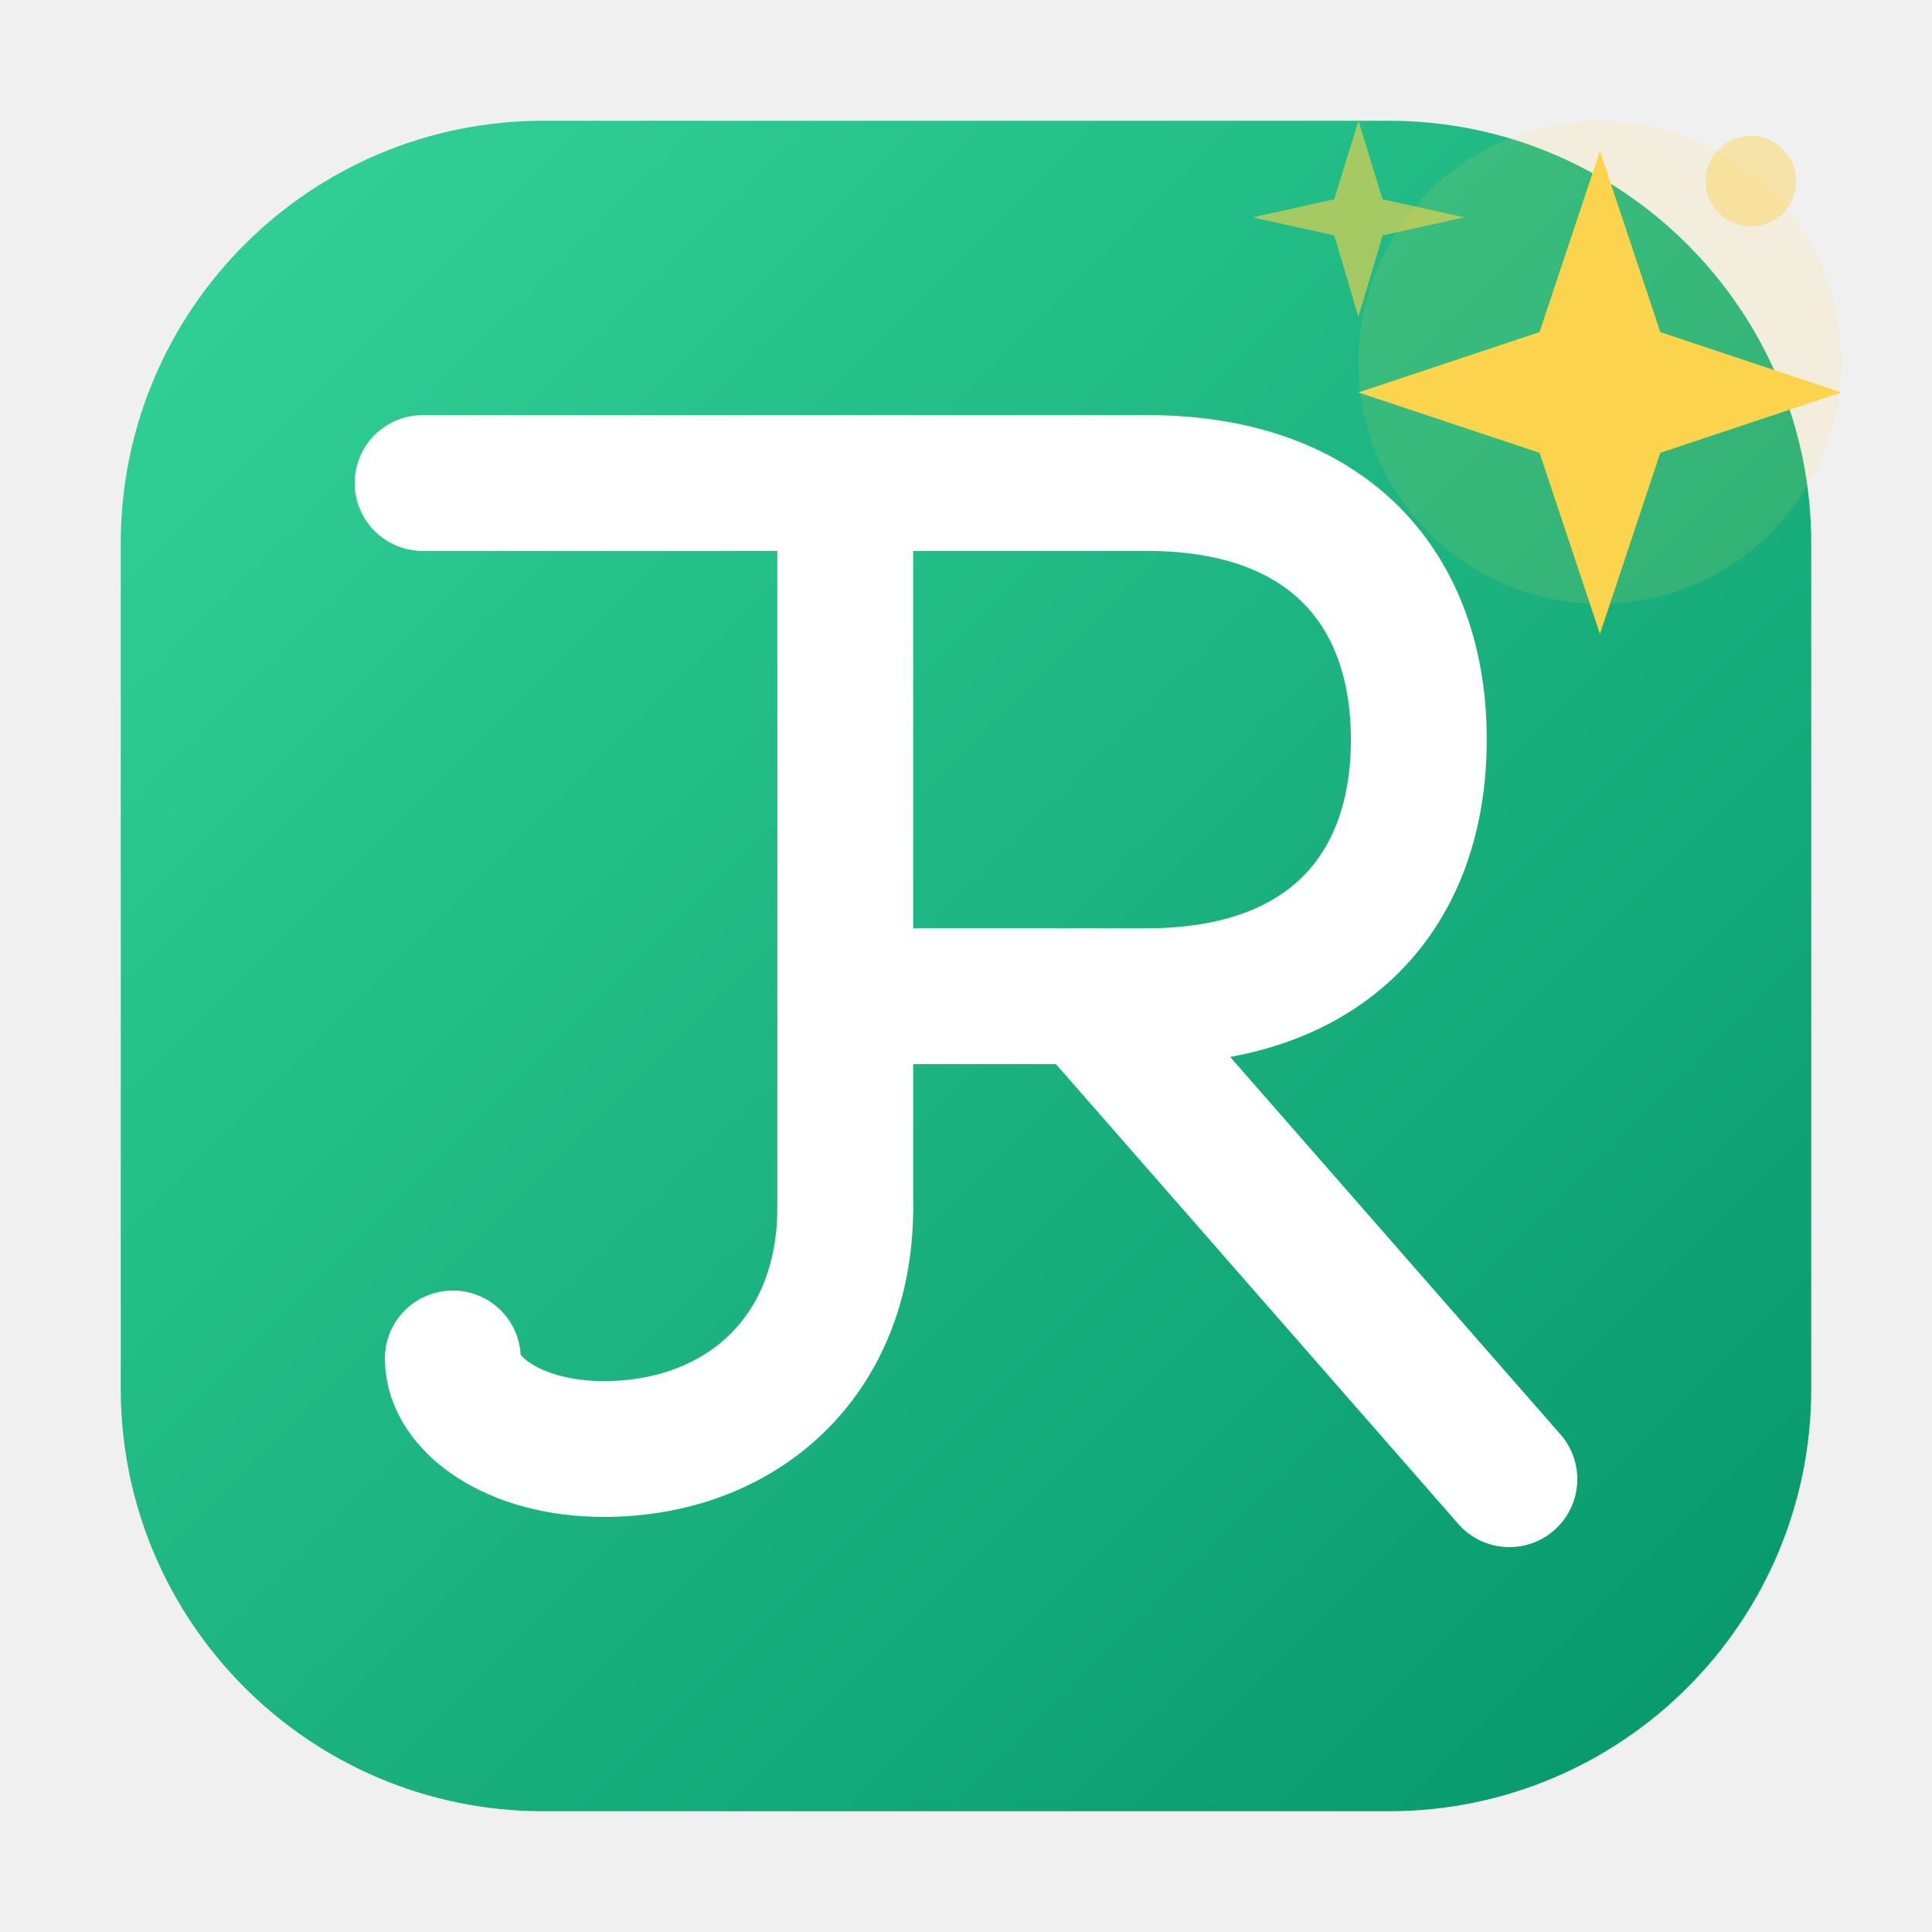
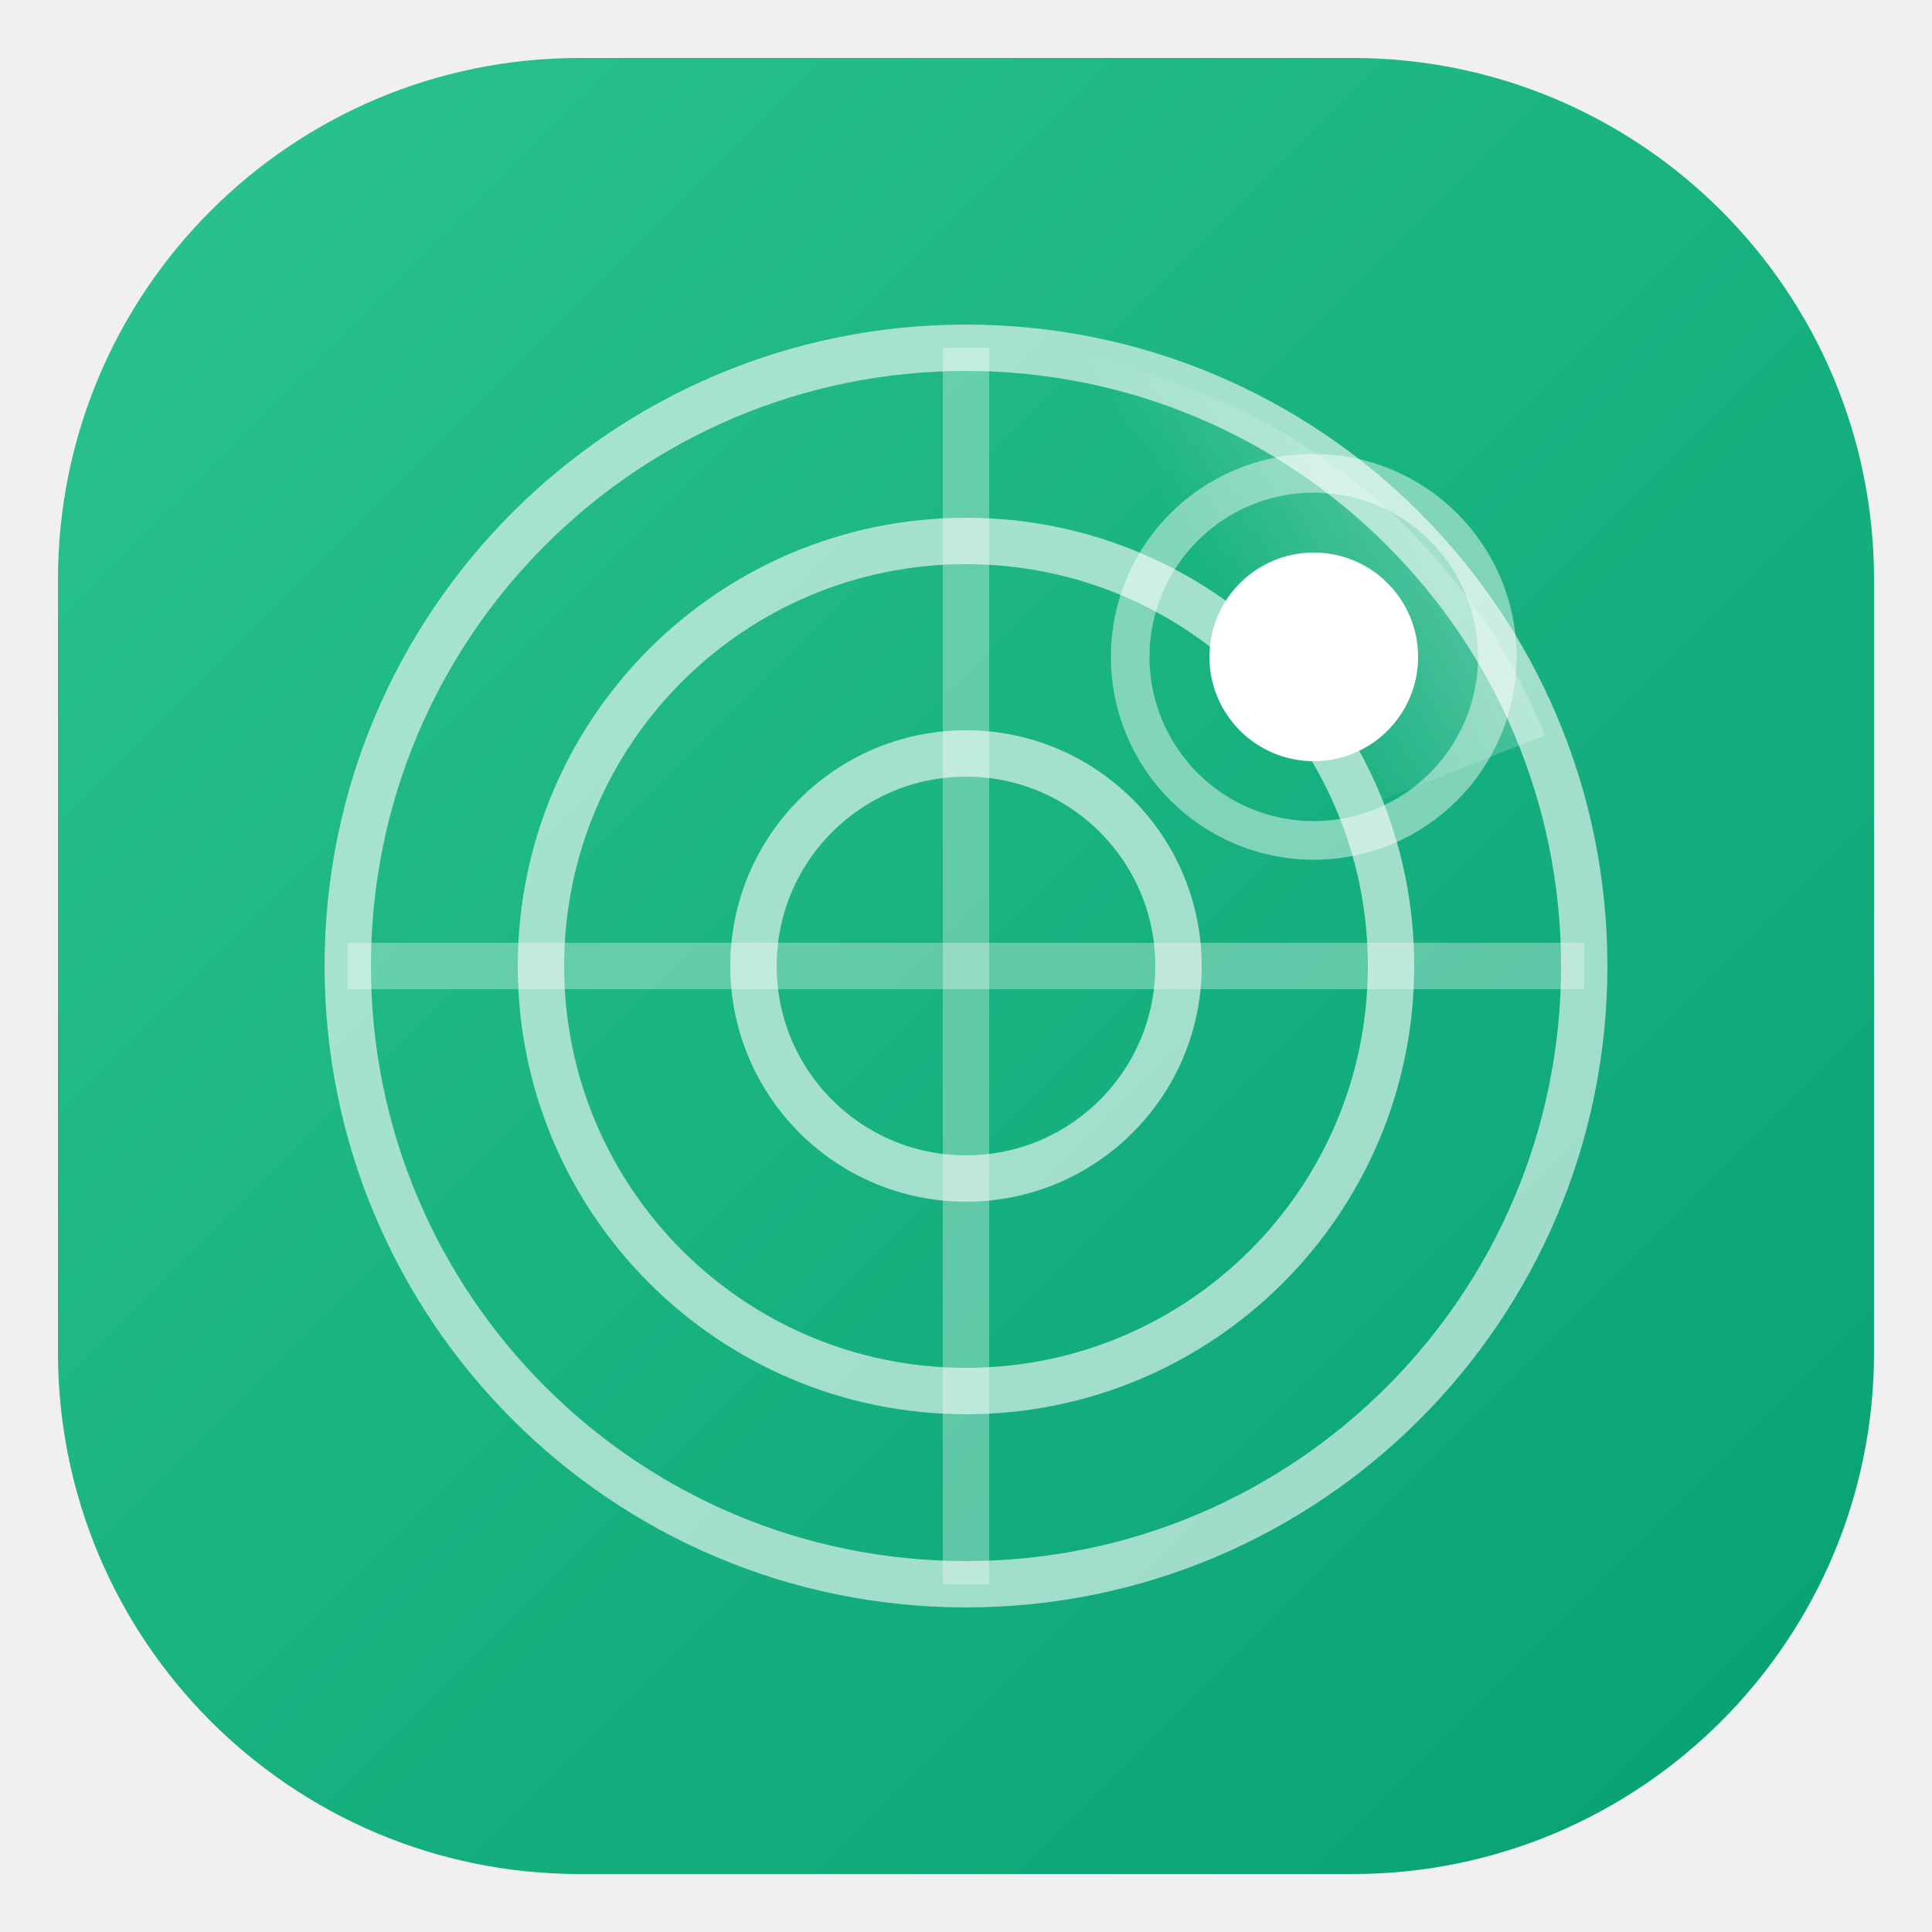
- <svg xmlns="http://www.w3.org/2000/svg" width="64" height="64" viewBox="0 0 64 64" fill="none">
+ <svg xmlns="http://www.w3.org/2000/svg" width="100" height="100" viewBox="0 0 100 100">
  <defs>
-     <linearGradient id="jade" x1="4" y1="4" x2="60" y2="60" gradientUnits="userSpaceOnUse">
-       <stop offset="0%" stop-color="#34D399" />
-       <stop offset="100%" stop-color="#059669" />
+     <linearGradient id="brBg" x1="0" y1="0" x2="1" y2="1">
+       <stop offset="0" stop-color="#2BC48E" />
+       <stop offset="1" stop-color="#06A074" />
+     </linearGradient>
+     <linearGradient id="brSweep" x1="0.5" y1="0.5" x2="1" y2="0.06">
+       <stop offset="0" stop-color="#ffffff" stop-opacity="0" />
+       <stop offset="1" stop-color="#ffffff" stop-opacity="0.42" />
    </linearGradient>
  </defs>
-   <rect x="4" y="4" width="56" height="56" rx="14" fill="url(#jade)" />
-   <g stroke="white" stroke-width="4.5" stroke-linecap="round" stroke-linejoin="round" fill="none">
-     <path d="M14 16H30" />
-     <path d="M28 16V40" />
-     <path d="M28 40C28 45 24.5 48 20 48C17 48 15 46.5 15 45" />
-     <path d="M28 16H38C44 16 47 19.5 47 24.5C47 29.5 44 33 38 33H28" />
-     <path d="M36 33L50 49" />
+   <rect x="3" y="3" width="94" height="94" rx="27" fill="url(#brBg)" />
+   <g transform="translate(50 50)" fill="none" stroke="#ffffff" stroke-width="2.4" stroke-opacity="0.6">
+     <circle r="11" />
+     <circle r="22" />
+     <circle r="32" />
+     <line x1="-32" y1="0" x2="32" y2="0" stroke-opacity="0.32" />
+     <line x1="0" y1="-32" x2="0" y2="32" stroke-opacity="0.32" />
  </g>
-   <circle cx="53" cy="12" r="8" fill="#FCD34D" opacity="0.12" />
-   <path d="M53 5L55 11L61 13L55 15L53 21L51 15L45 13L51 11Z" fill="#FCD34D" />
-   <path d="M45 4L45.8 6.6L48.5 7.2L45.8 7.8L45 10.5L44.2 7.8L41.5 7.2L44.2 6.6Z" fill="#FCD34D" opacity="0.6" />
-   <circle cx="58" cy="6" r="1.5" fill="#FCD34D" opacity="0.45" />
+   <path d="M50 50 L50 18 A32 32 0 0 1 78 34 Z" fill="url(#brSweep)" transform="rotate(8 50 50)" />
+   <circle cx="68" cy="34" r="5.4" fill="#ffffff" />
+   <circle cx="68" cy="34" r="9.5" fill="none" stroke="#ffffff" stroke-width="2" stroke-opacity="0.45" />
</svg>
